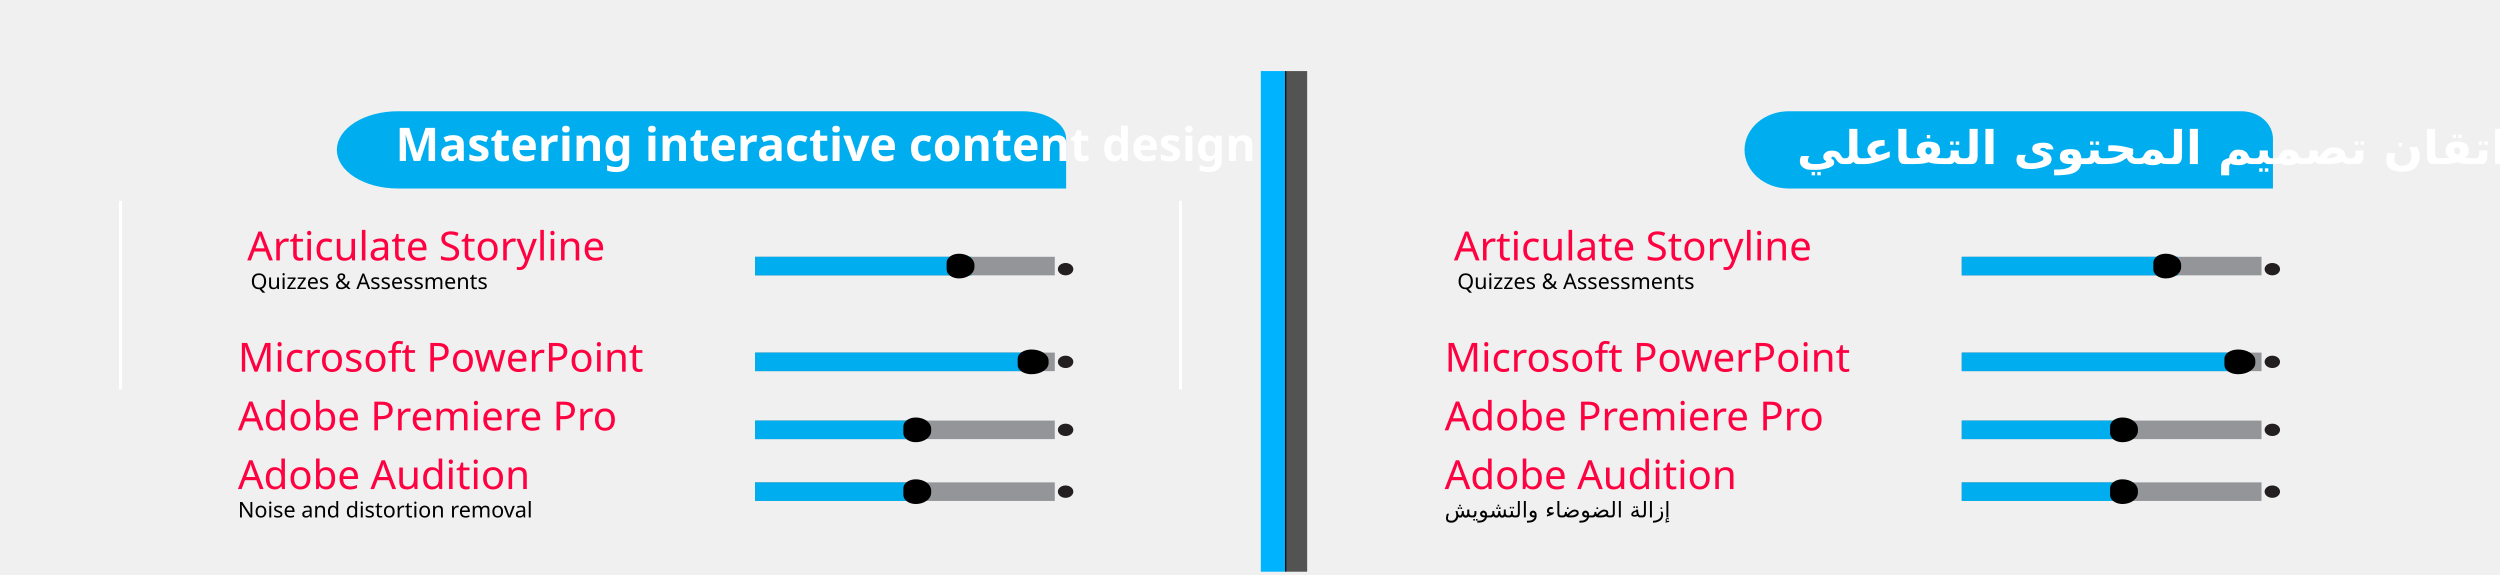
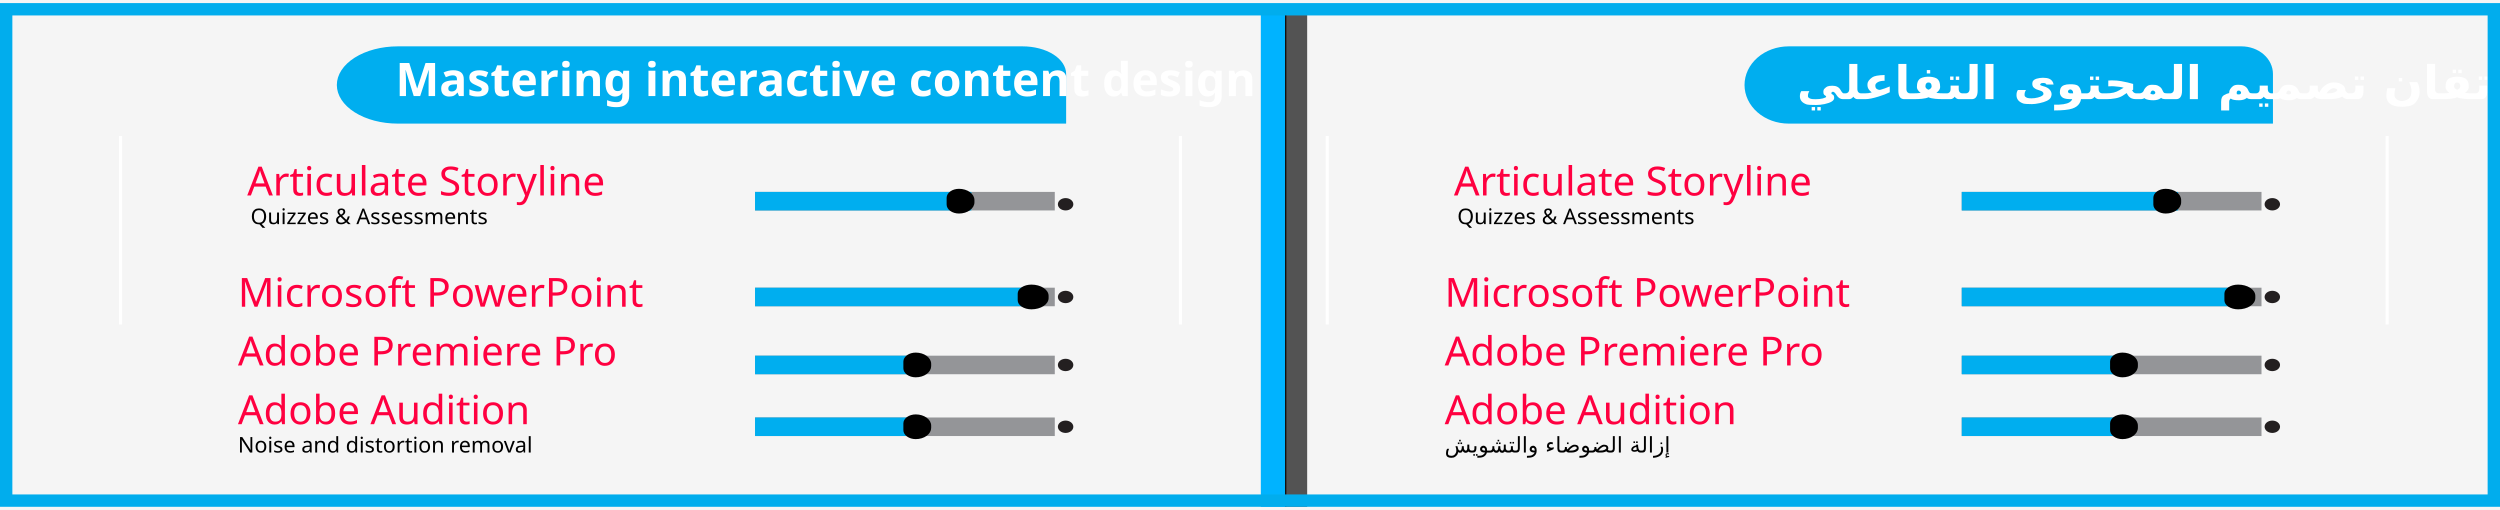
- <svg xmlns="http://www.w3.org/2000/svg" width="809" height="186" viewBox="0 0 809 186" fill="none">
-   <path d="M578.815 36H725.325C726.665 36 727.992 36.231 729.23 36.68C730.468 37.128 731.593 37.786 732.541 38.615C733.488 39.444 734.24 40.429 734.753 41.512C735.265 42.595 735.529 43.756 735.529 44.929V61H578.815C575.026 61 571.392 59.683 568.713 57.339C566.034 54.995 564.529 51.815 564.529 48.5C564.529 45.185 566.034 42.005 568.713 39.661C571.392 37.317 575.026 36 578.815 36Z" fill="#00AEEF" />
+ <svg xmlns="http://www.w3.org/2000/svg" width="809" height="165" viewBox="0 0 809 165" fill="none">
+   <rect width="809" height="165" fill="#F5F5F5" />
+   <path d="M578.815 15H725.325C726.665 15 727.992 15.231 729.23 15.68C730.468 16.128 731.593 16.786 732.541 17.615C733.488 18.444 734.24 19.429 734.753 20.512C735.265 21.595 735.529 22.756 735.529 23.929V40H578.815C575.026 40 571.392 38.683 568.713 36.339C566.034 33.995 564.529 30.815 564.529 27.5C564.529 24.185 566.034 21.005 568.713 18.661C571.392 16.317 575.026 15 578.815 15Z" fill="#00AEEF" />
  <text fill="white" xml:space="preserve" style="white-space: pre" font-family="Harmattan" font-size="15" font-weight="bold" letter-spacing="0em">
-     <tspan x="581.492" y="53.087">اتقان تصميم المحتوى التفاعلي</tspan>
+     <tspan x="581.492" y="32.087">اتقان تصميم المحتوى التفاعلي</tspan>
  </text>
-   <path d="M735.32 89.1C736.701 89.1 737.82 88.204 737.82 87.1C737.82 85.995 736.701 85.1 735.32 85.1C733.94 85.1 732.82 85.995 732.82 87.1C732.82 88.204 733.94 89.1 735.32 89.1Z" fill="#231F20" />
-   <path d="M735.32 119.1C736.701 119.1 737.82 118.204 737.82 117.1C737.82 115.995 736.701 115.1 735.32 115.1C733.94 115.1 732.82 115.995 732.82 117.1C732.82 118.204 733.94 119.1 735.32 119.1Z" fill="#231F20" />
-   <path d="M735.32 141.1C736.701 141.1 737.82 140.204 737.82 139.1C737.82 137.995 736.701 137.1 735.32 137.1C733.94 137.1 732.82 137.995 732.82 139.1C732.82 140.204 733.94 141.1 735.32 141.1Z" fill="#231F20" />
-   <path d="M735.32 161.1C736.701 161.1 737.82 160.204 737.82 159.1C737.82 157.995 736.701 157.1 735.32 157.1C733.94 157.1 732.82 157.995 732.82 159.1C732.82 160.204 733.94 161.1 735.32 161.1Z" fill="#231F20" />
-   <path d="M731.82 114.1H634.82V120.1H731.82V114.1Z" fill="#949598" />
-   <path d="M731.82 136.1H634.82V142.1H731.82V136.1Z" fill="#949598" />
-   <path d="M731.82 156.1H634.82V162.1H731.82V156.1Z" fill="#949598" />
-   <path d="M731.82 83.1H634.82V89.1H731.82V83.1Z" fill="#949598" />
-   <path d="M726.82 114.1H634.82V120.1H726.82V114.1Z" fill="#00AEEF" />
-   <path d="M687.82 136.1H634.82V142.1H687.82V136.1Z" fill="#00AEEF" />
-   <path d="M687.82 156.1H634.82V162.1H687.82V156.1Z" fill="#00AEEF" />
-   <path d="M704.82 83.1H634.82V89.1H704.82V83.1Z" fill="#00AEEF" />
-   <path d="M724.265 113.1C725.738 113.1 727.151 113.483 728.193 114.166C729.235 114.848 729.82 115.774 729.82 116.74V117.457C729.821 117.935 729.678 118.409 729.399 118.851C729.12 119.293 728.711 119.694 728.195 120.032C727.679 120.371 727.066 120.639 726.392 120.822C725.718 121.005 724.995 121.1 724.265 121.1C723.681 121.1 723.103 121.024 722.563 120.878C722.023 120.731 721.533 120.516 721.121 120.246C720.708 119.975 720.38 119.653 720.157 119.3C719.934 118.946 719.82 118.567 719.82 118.184V116.012C719.82 115.239 720.289 114.499 721.122 113.953C721.956 113.406 723.086 113.1 724.265 113.1Z" fill="black" />
-   <path d="M686.82 135.1C688.147 135.1 689.418 135.483 690.356 136.166C691.294 136.848 691.82 137.774 691.82 138.74V139.457C691.821 139.935 691.692 140.409 691.441 140.851C691.19 141.293 690.822 141.694 690.357 142.032C689.893 142.371 689.342 142.639 688.735 142.822C688.128 143.005 687.477 143.1 686.82 143.1C686.295 143.1 685.774 143.024 685.289 142.878C684.803 142.731 684.362 142.516 683.991 142.246C683.619 141.975 683.324 141.653 683.124 141.3C682.923 140.946 682.82 140.567 682.82 140.184V138.012C682.82 137.239 683.242 136.499 683.992 135.953C684.742 135.406 685.76 135.1 686.82 135.1Z" fill="black" />
-   <path d="M686.82 155.1C688.147 155.1 689.418 155.483 690.356 156.166C691.294 156.848 691.82 157.774 691.82 158.74V159.457C691.821 159.935 691.692 160.409 691.441 160.851C691.19 161.293 690.822 161.694 690.357 162.032C689.893 162.371 689.342 162.639 688.735 162.822C688.128 163.005 687.477 163.1 686.82 163.1C686.295 163.1 685.774 163.024 685.289 162.878C684.803 162.731 684.362 162.516 683.991 162.246C683.619 161.975 683.324 161.653 683.124 161.3C682.923 160.946 682.82 160.567 682.82 160.184V158.012C682.82 157.239 683.242 156.499 683.992 155.953C684.742 155.406 685.76 155.1 686.82 155.1Z" fill="black" />
-   <path d="M700.82 82.1C702.147 82.1 703.418 82.483 704.356 83.166C705.294 83.848 705.82 84.774 705.82 85.74V86.457C705.821 86.935 705.692 87.409 705.441 87.85C705.19 88.293 704.822 88.694 704.357 89.032C703.893 89.371 703.342 89.639 702.735 89.822C702.128 90.005 701.477 90.1 700.82 90.1C700.295 90.1 699.774 90.024 699.289 89.878C698.803 89.731 698.362 89.516 697.991 89.246C697.619 88.975 697.324 88.653 697.124 88.3C696.923 87.946 696.82 87.567 696.82 87.184V85.012C696.82 84.239 697.242 83.499 697.992 82.953C698.742 82.406 699.76 82.1 700.82 82.1Z" fill="black" />
+   <g filter="url(#filter0_d_0_1)">
+     <mask id="path-3-inside-1_0_1" fill="white">
+       <path d="M736.492 1H480.492H736.492Z" />
+     </mask>
+     <path d="M736.492 1H480.492H736.492Z" fill="#231F20" />
+     <path d="M736.492 1H480.492H736.492Z" stroke="black" stroke-width="0.6" mask="url(#path-3-inside-1_0_1)" />
+   </g>
+   <path d="M735.321 68.1C736.702 68.1 737.821 67.204 737.821 66.1C737.821 64.995 736.702 64.1 735.321 64.1C733.94 64.1 732.821 64.995 732.821 66.1C732.821 67.204 733.94 68.1 735.321 68.1Z" fill="#231F20" />
+   <path d="M735.321 98.1C736.702 98.1 737.821 97.204 737.821 96.1C737.821 94.995 736.702 94.1 735.321 94.1C733.94 94.1 732.821 94.995 732.821 96.1C732.821 97.204 733.94 98.1 735.321 98.1Z" fill="#231F20" />
+   <path d="M735.321 120.1C736.702 120.1 737.821 119.204 737.821 118.1C737.821 116.995 736.702 116.1 735.321 116.1C733.94 116.1 732.821 116.995 732.821 118.1C732.821 119.204 733.94 120.1 735.321 120.1Z" fill="#231F20" />
+   <path d="M735.321 140.1C736.702 140.1 737.821 139.204 737.821 138.1C737.821 136.995 736.702 136.1 735.321 136.1C733.94 136.1 732.821 136.995 732.821 138.1C732.821 139.204 733.94 140.1 735.321 140.1Z" fill="#231F20" />
+   <path d="M731.821 93.1H634.821V99.1H731.821V93.1Z" fill="#949598" />
+   <path d="M731.821 115.1H634.821V121.1H731.821V115.1Z" fill="#949598" />
+   <path d="M731.821 135.1H634.821V141.1H731.821V135.1Z" fill="#949598" />
+   <path d="M731.821 62.1H634.821V68.1H731.821V62.1Z" fill="#949598" />
+   <path d="M726.821 93.1H634.821V99.1H726.821V93.1Z" fill="#00AEEF" />
+   <path d="M687.821 115.1H634.821V121.1H687.821V115.1Z" fill="#00AEEF" />
+   <path d="M687.821 135.1H634.821V141.1H687.821V135.1Z" fill="#00AEEF" />
+   <path d="M704.821 62.1H634.821V68.1H704.821V62.1Z" fill="#00AEEF" />
+   <path d="M724.265 92.1C725.739 92.1 727.152 92.483 728.194 93.166C729.236 93.848 729.821 94.774 729.821 95.74V96.457C729.821 96.935 729.678 97.409 729.399 97.85C729.12 98.293 728.711 98.694 728.195 99.032C727.679 99.371 727.067 99.639 726.392 99.822C725.718 100.005 724.995 100.1 724.265 100.1C723.681 100.1 723.103 100.024 722.564 99.878C722.024 99.731 721.534 99.516 721.121 99.246C720.708 98.975 720.381 98.653 720.158 98.3C719.935 97.946 719.82 97.567 719.821 97.184V95.012C719.821 94.239 720.289 93.499 721.123 92.953C721.956 92.406 723.087 92.1 724.265 92.1Z" fill="black" />
+   <path d="M686.821 114.1C688.147 114.1 689.419 114.483 690.356 115.166C691.294 115.848 691.821 116.774 691.821 117.74V118.457C691.821 118.935 691.692 119.409 691.441 119.851C691.19 120.293 690.822 120.694 690.358 121.032C689.893 121.371 689.342 121.639 688.735 121.822C688.128 122.005 687.478 122.1 686.821 122.1C686.295 122.1 685.775 122.024 685.289 121.878C684.804 121.731 684.362 121.516 683.991 121.246C683.619 120.975 683.325 120.653 683.124 120.3C682.923 119.946 682.82 119.567 682.821 119.184V117.012C682.821 116.239 683.242 115.499 683.992 114.953C684.743 114.406 685.76 114.1 686.821 114.1Z" fill="black" />
+   <path d="M686.821 134.1C688.147 134.1 689.419 134.483 690.356 135.166C691.294 135.848 691.821 136.774 691.821 137.74V138.457C691.821 138.935 691.692 139.409 691.441 139.851C691.19 140.293 690.822 140.694 690.358 141.032C689.893 141.371 689.342 141.639 688.735 141.822C688.128 142.005 687.478 142.1 686.821 142.1C686.295 142.1 685.775 142.024 685.289 141.878C684.804 141.731 684.362 141.516 683.991 141.246C683.619 140.975 683.325 140.653 683.124 140.3C682.923 139.946 682.82 139.567 682.821 139.184V137.012C682.821 136.239 683.242 135.499 683.992 134.953C684.743 134.406 685.76 134.1 686.821 134.1Z" fill="black" />
+   <path d="M700.821 61.1C702.147 61.1 703.419 61.483 704.356 62.166C705.294 62.848 705.821 63.774 705.821 64.74V65.457C705.821 65.935 705.692 66.409 705.441 66.85C705.19 67.293 704.822 67.694 704.358 68.032C703.893 68.371 703.342 68.639 702.735 68.822C702.128 69.005 701.478 69.1 700.821 69.1C700.295 69.1 699.775 69.024 699.289 68.878C698.804 68.731 698.362 68.516 697.991 68.246C697.619 67.975 697.325 67.653 697.124 67.3C696.923 66.946 696.82 66.567 696.821 66.184V64.012C696.821 63.239 697.242 62.499 697.992 61.953C698.743 61.406 699.76 61.1 700.821 61.1Z" fill="black" />
  <text fill="#FF0040" xml:space="preserve" style="white-space: pre" font-family="Bahij TheSansArabic" font-size="13" font-weight="500" letter-spacing="0em">
-     <tspan x="467.492" y="120.261">Microsoft PowerPoint</tspan>
+     <tspan x="467.492" y="99.261">Microsoft PowerPoint</tspan>
  </text>
  <text fill="#FF0040" xml:space="preserve" style="white-space: pre" font-family="Bahij TheSansArabic" font-size="13" font-weight="500" letter-spacing="0em">
-     <tspan x="467.492" y="139.261">Adobe Premiere Pro</tspan>
+     <tspan x="467.492" y="118.261">Adobe Premiere Pro</tspan>
  </text>
  <text fill="#FF0040" xml:space="preserve" style="white-space: pre" font-family="Bahij TheSansArabic" font-size="13" font-weight="500" letter-spacing="0em">
-     <tspan x="467.492" y="158.261">Adobe Audition</tspan>
+     <tspan x="467.492" y="137.261">Adobe Audition</tspan>
  </text>
  <text fill="#FF0040" xml:space="preserve" style="white-space: pre" font-family="Bahij TheSansArabic" font-size="13" font-weight="500" letter-spacing="0em">
-     <tspan x="470.492" y="84.261">Articulate Storyline</tspan>
+     <tspan x="470.492" y="63.261">Articulate Storyline</tspan>
  </text>
  <text fill="black" xml:space="preserve" style="white-space: pre" font-family="Bahij TheSansArabic" font-size="7" font-weight="500" letter-spacing="0em">
-     <tspan x="471.572" y="93.525">Quizzes &amp; Assessments</tspan>
+     <tspan x="471.572" y="72.525">Quizzes &amp; Assessments</tspan>
  </text>
  <text fill="black" xml:space="preserve" style="white-space: pre" font-family="Harmattan" font-size="7" font-weight="500" letter-spacing="0em">
-     <tspan x="467.492" y="167.441">إزالة الضوضاء والتشويش</tspan>
+     <tspan x="467.492" y="146.441">إزالة الضوضاء والتشويش</tspan>
  </text>
-   <rect x="408" y="23" width="15" height="162" fill="url(#paint0_linear_123_2780)" />
-   <path d="M128.716 36H330.917C332.767 36 334.598 36.231 336.306 36.68C338.015 37.128 339.568 37.786 340.875 38.615C342.183 39.444 343.22 40.429 343.928 41.512C344.636 42.595 345 43.756 345 44.929V61H128.716C123.487 61 118.472 59.683 114.775 57.339C111.077 54.995 109 51.815 109 48.5C109 45.185 111.077 42.005 114.775 39.661C118.472 37.317 123.487 36 128.716 36Z" fill="#00AEEF" />
+   <path d="M772.492 44L772.492 105" stroke="white" />
+   <path d="M429.492 44L429.492 105" stroke="white" />
+   <rect x="408" y="2" width="15" height="162" fill="url(#paint0_linear_0_1)" />
+   <path d="M128.716 15H330.917C332.767 15 334.598 15.231 336.306 15.68C338.015 16.128 339.568 16.786 340.875 17.615C342.183 18.444 343.22 19.429 343.928 20.512C344.636 21.595 345 22.756 345 23.929V40H128.716C123.487 40 118.472 38.683 114.775 36.339C111.077 33.995 109 30.815 109 27.5C109 24.185 111.077 21.005 114.775 18.661C118.472 16.317 123.487 15 128.716 15Z" fill="#00AEEF" />
  <text fill="white" xml:space="preserve" style="white-space: pre" font-family="Harmattan" font-size="15" font-weight="bold" letter-spacing="0em">
-     <tspan x="128" y="52.087">Mastering interactive content design</tspan>
+     <tspan x="128" y="31.087">Mastering interactive content design</tspan>
  </text>
-   <path d="M344.828 89.1C346.209 89.1 347.328 88.204 347.328 87.1C347.328 85.995 346.209 85.1 344.828 85.1C343.447 85.1 342.328 85.995 342.328 87.1C342.328 88.204 343.447 89.1 344.828 89.1Z" fill="#231F20" />
-   <path d="M344.828 119.1C346.209 119.1 347.328 118.204 347.328 117.1C347.328 115.995 346.209 115.1 344.828 115.1C343.447 115.1 342.328 115.995 342.328 117.1C342.328 118.204 343.447 119.1 344.828 119.1Z" fill="#231F20" />
-   <path d="M344.828 141.1C346.209 141.1 347.328 140.204 347.328 139.1C347.328 137.995 346.209 137.1 344.828 137.1C343.447 137.1 342.328 137.995 342.328 139.1C342.328 140.204 343.447 141.1 344.828 141.1Z" fill="#231F20" />
-   <path d="M344.828 161.1C346.209 161.1 347.328 160.204 347.328 159.1C347.328 157.995 346.209 157.1 344.828 157.1C343.447 157.1 342.328 157.995 342.328 159.1C342.328 160.204 343.447 161.1 344.828 161.1Z" fill="#231F20" />
-   <path d="M341.328 114.1H244.328V120.1H341.328V114.1Z" fill="#949598" />
-   <path d="M341.328 136.1H244.328V142.1H341.328V136.1Z" fill="#949598" />
-   <path d="M341.328 156.1H244.328V162.1H341.328V156.1Z" fill="#949598" />
-   <path d="M341.328 83.1H244.328V89.1H341.328V83.1Z" fill="#949598" />
-   <path d="M336.328 114.1H244.328V120.1H336.328V114.1Z" fill="#00AEEF" />
-   <path d="M297.328 136.1H244.328V142.1H297.328V136.1Z" fill="#00AEEF" />
-   <path d="M297.328 156.1H244.328V162.1H297.328V156.1Z" fill="#00AEEF" />
-   <path d="M314.328 83.1H244.328V89.1H314.328V83.1Z" fill="#00AEEF" />
-   <path d="M333.773 113.1C335.246 113.1 336.659 113.483 337.701 114.166C338.743 114.848 339.328 115.774 339.328 116.74V117.457C339.329 117.935 339.185 118.409 338.907 118.851C338.628 119.293 338.218 119.694 337.703 120.032C337.187 120.371 336.574 120.639 335.9 120.822C335.225 121.005 334.503 121.1 333.773 121.1C333.189 121.1 332.61 121.024 332.071 120.878C331.531 120.731 331.041 120.516 330.628 120.246C330.216 119.975 329.888 119.653 329.665 119.3C329.442 118.946 329.328 118.567 329.328 118.184V116.012C329.328 115.239 329.796 114.499 330.63 113.953C331.463 113.406 332.594 113.1 333.773 113.1Z" fill="black" />
-   <path d="M296.328 135.1C297.654 135.1 298.926 135.483 299.864 136.166C300.801 136.848 301.328 137.774 301.328 138.74V139.457C301.329 139.935 301.2 140.409 300.949 140.851C300.698 141.293 300.329 141.694 299.865 142.032C299.401 142.371 298.849 142.639 298.243 142.822C297.636 143.005 296.985 143.1 296.328 143.1C295.803 143.1 295.282 143.024 294.797 142.878C294.311 142.731 293.87 142.516 293.498 142.246C293.127 141.975 292.832 141.653 292.631 141.3C292.431 140.946 292.328 140.567 292.328 140.184V138.012C292.328 137.239 292.75 136.499 293.5 135.953C294.25 135.406 295.267 135.1 296.328 135.1Z" fill="black" />
-   <path d="M296.328 155.1C297.654 155.1 298.926 155.483 299.864 156.166C300.801 156.848 301.328 157.774 301.328 158.74V159.457C301.329 159.935 301.2 160.409 300.949 160.851C300.698 161.293 300.329 161.694 299.865 162.032C299.401 162.371 298.849 162.639 298.243 162.822C297.636 163.005 296.985 163.1 296.328 163.1C295.803 163.1 295.282 163.024 294.797 162.878C294.311 162.731 293.87 162.516 293.498 162.246C293.127 161.975 292.832 161.653 292.631 161.3C292.431 160.946 292.328 160.567 292.328 160.184V158.012C292.328 157.239 292.75 156.499 293.5 155.953C294.25 155.406 295.267 155.1 296.328 155.1Z" fill="black" />
-   <path d="M310.328 82.1C311.654 82.1 312.926 82.483 313.864 83.166C314.801 83.848 315.328 84.774 315.328 85.74V86.457C315.329 86.935 315.2 87.409 314.949 87.85C314.698 88.293 314.329 88.694 313.865 89.032C313.401 89.371 312.849 89.639 312.243 89.822C311.636 90.005 310.985 90.1 310.328 90.1C309.803 90.1 309.282 90.024 308.797 89.878C308.311 89.731 307.87 89.516 307.498 89.246C307.127 88.975 306.832 88.653 306.631 88.3C306.431 87.946 306.328 87.567 306.328 87.184V85.012C306.328 84.239 306.75 83.499 307.5 82.953C308.25 82.406 309.267 82.1 310.328 82.1Z" fill="black" />
+   <g filter="url(#filter1_d_0_1)">
+     <mask id="path-31-inside-2_0_1" fill="white">
+       <path d="M346 1H90H346Z" />
+     </mask>
+     <path d="M346 1H90H346Z" fill="#231F20" />
+     <path d="M346 1H90H346Z" stroke="black" stroke-width="0.6" mask="url(#path-31-inside-2_0_1)" />
+   </g>
+   <path d="M344.829 68.1C346.209 68.1 347.329 67.204 347.329 66.1C347.329 64.995 346.209 64.1 344.829 64.1C343.448 64.1 342.329 64.995 342.329 66.1C342.329 67.204 343.448 68.1 344.829 68.1Z" fill="#231F20" />
+   <path d="M344.829 98.1C346.209 98.1 347.329 97.204 347.329 96.1C347.329 94.995 346.209 94.1 344.829 94.1C343.448 94.1 342.329 94.995 342.329 96.1C342.329 97.204 343.448 98.1 344.829 98.1Z" fill="#231F20" />
+   <path d="M344.829 120.1C346.209 120.1 347.329 119.204 347.329 118.1C347.329 116.995 346.209 116.1 344.829 116.1C343.448 116.1 342.329 116.995 342.329 118.1C342.329 119.204 343.448 120.1 344.829 120.1Z" fill="#231F20" />
+   <path d="M344.829 140.1C346.209 140.1 347.329 139.204 347.329 138.1C347.329 136.995 346.209 136.1 344.829 136.1C343.448 136.1 342.329 136.995 342.329 138.1C342.329 139.204 343.448 140.1 344.829 140.1Z" fill="#231F20" />
+   <path d="M341.329 93.1H244.329V99.1H341.329V93.1Z" fill="#949598" />
+   <path d="M341.329 115.1H244.329V121.1H341.329V115.1Z" fill="#949598" />
+   <path d="M341.329 135.1H244.329V141.1H341.329V135.1Z" fill="#949598" />
+   <path d="M341.329 62.1H244.329V68.1H341.329V62.1Z" fill="#949598" />
+   <path d="M336.329 93.1H244.329V99.1H336.329V93.1Z" fill="#00AEEF" />
+   <path d="M297.329 115.1H244.329V121.1H297.329V115.1Z" fill="#00AEEF" />
+   <path d="M297.329 135.1H244.329V141.1H297.329V135.1Z" fill="#00AEEF" />
+   <path d="M314.329 62.1H244.329V68.1H314.329V62.1Z" fill="#00AEEF" />
+   <path d="M333.773 92.1C335.247 92.1 336.66 92.483 337.701 93.166C338.743 93.848 339.329 94.774 339.329 95.74V96.457C339.329 96.935 339.186 97.409 338.907 97.85C338.628 98.293 338.219 98.694 337.703 99.032C337.187 99.371 336.575 99.639 335.9 99.822C335.226 100.005 334.503 100.1 333.773 100.1C333.189 100.1 332.611 100.024 332.071 99.878C331.532 99.731 331.042 99.516 330.629 99.246C330.216 98.975 329.889 98.653 329.666 98.3C329.443 97.946 329.328 97.567 329.329 97.184V95.012C329.329 94.239 329.797 93.499 330.63 92.953C331.464 92.406 332.594 92.1 333.773 92.1Z" fill="black" />
+   <path d="M296.329 114.1C297.655 114.1 298.927 114.483 299.864 115.166C300.802 115.848 301.329 116.774 301.329 117.74V118.457C301.329 118.935 301.2 119.409 300.949 119.851C300.698 120.293 300.33 120.694 299.866 121.032C299.401 121.371 298.85 121.639 298.243 121.822C297.636 122.005 296.986 122.1 296.329 122.1C295.803 122.1 295.283 122.024 294.797 121.878C294.311 121.731 293.87 121.516 293.499 121.246C293.127 120.975 292.833 120.653 292.632 120.3C292.431 119.946 292.328 119.567 292.329 119.184V117.012C292.329 116.239 292.75 115.499 293.5 114.953C294.25 114.406 295.268 114.1 296.329 114.1Z" fill="black" />
+   <path d="M296.329 134.1C297.655 134.1 298.927 134.483 299.864 135.166C300.802 135.848 301.329 136.774 301.329 137.74V138.457C301.329 138.935 301.2 139.409 300.949 139.851C300.698 140.293 300.33 140.694 299.866 141.032C299.401 141.371 298.85 141.639 298.243 141.822C297.636 142.005 296.986 142.1 296.329 142.1C295.803 142.1 295.283 142.024 294.797 141.878C294.311 141.731 293.87 141.516 293.499 141.246C293.127 140.975 292.833 140.653 292.632 140.3C292.431 139.946 292.328 139.567 292.329 139.184V137.012C292.329 136.239 292.75 135.499 293.5 134.953C294.25 134.406 295.268 134.1 296.329 134.1Z" fill="black" />
+   <path d="M310.329 61.1C311.655 61.1 312.927 61.483 313.864 62.166C314.802 62.848 315.329 63.774 315.329 64.74V65.457C315.329 65.935 315.2 66.409 314.949 66.85C314.698 67.293 314.33 67.694 313.866 68.032C313.401 68.371 312.85 68.639 312.243 68.822C311.636 69.005 310.986 69.1 310.329 69.1C309.803 69.1 309.283 69.024 308.797 68.878C308.311 68.731 307.87 68.516 307.499 68.246C307.127 67.975 306.833 67.653 306.632 67.3C306.431 66.946 306.328 66.567 306.329 66.184V64.012C306.329 63.239 306.75 62.499 307.5 61.953C308.25 61.406 309.268 61.1 310.329 61.1Z" fill="black" />
  <text fill="#FF0040" xml:space="preserve" style="white-space: pre" font-family="Bahij TheSansArabic" font-size="13" font-weight="500" letter-spacing="0em">
-     <tspan x="77" y="120.261">Microsoft PowerPoint</tspan>
+     <tspan x="77" y="99.261">Microsoft PowerPoint</tspan>
  </text>
  <text fill="#FF0040" xml:space="preserve" style="white-space: pre" font-family="Bahij TheSansArabic" font-size="13" font-weight="500" letter-spacing="0em">
-     <tspan x="77" y="139.261">Adobe Premiere Pro</tspan>
+     <tspan x="77" y="118.261">Adobe Premiere Pro</tspan>
  </text>
  <text fill="#FF0040" xml:space="preserve" style="white-space: pre" font-family="Bahij TheSansArabic" font-size="13" font-weight="500" letter-spacing="0em">
-     <tspan x="77" y="158.261">Adobe Audition</tspan>
+     <tspan x="77" y="137.261">Adobe Audition</tspan>
  </text>
  <text fill="#FF0040" xml:space="preserve" style="white-space: pre" font-family="Bahij TheSansArabic" font-size="13" font-weight="500" letter-spacing="0em">
-     <tspan x="80" y="84.261">Articulate Storyline</tspan>
+     <tspan x="80" y="63.261">Articulate Storyline</tspan>
  </text>
  <text fill="black" xml:space="preserve" style="white-space: pre" font-family="Bahij TheSansArabic" font-size="7" font-weight="500" letter-spacing="0em">
-     <tspan x="81.08" y="93.525">Quizzes &amp; Assessments</tspan>
+     <tspan x="81.08" y="72.525">Quizzes &amp; Assessments</tspan>
  </text>
  <text fill="black" xml:space="preserve" style="white-space: pre" font-family="Harmattan" font-size="7" font-weight="500" letter-spacing="0em">
-     <tspan x="77" y="167.441">Noise and distortion removal</tspan>
+     <tspan x="77" y="146.441">Noise and distortion removal</tspan>
  </text>
-   <path d="M382 65L382 126" stroke="white" />
-   <path d="M39 65L39 126" stroke="white" />
+   <path d="M382 44L382 105" stroke="white" />
+   <path d="M39 44L39 105" stroke="white" />
+   <rect x="2" y="-2" width="805" height="159" transform="matrix(1 0 0 -1 0 160)" stroke="#01ADED" stroke-width="4" />
  <defs>
-     <linearGradient id="paint0_linear_123_2780" x1="423" y1="104" x2="408" y2="104" gradientUnits="userSpaceOnUse">
+     <filter id="filter0_d_0_1" x="476.492" y="0.7" width="264" height="8.6" filterUnits="userSpaceOnUse" color-interpolation-filters="sRGB">
+       <feFlood flood-opacity="0" result="BackgroundImageFix" />
+       <feColorMatrix in="SourceAlpha" type="matrix" values="0 0 0 0 0 0 0 0 0 0 0 0 0 0 0 0 0 0 127 0" result="hardAlpha" />
+       <feOffset dy="4" />
+       <feGaussianBlur stdDeviation="2" />
+       <feComposite in2="hardAlpha" operator="out" />
+       <feColorMatrix type="matrix" values="0 0 0 0 0 0 0 0 0 0 0 0 0 0 0 0 0 0 0.25 0" />
+       <feBlend mode="normal" in2="BackgroundImageFix" result="effect1_dropShadow_0_1" />
+       <feBlend mode="normal" in="SourceGraphic" in2="effect1_dropShadow_0_1" result="shape" />
+     </filter>
+     <filter id="filter1_d_0_1" x="86" y="0.7" width="264" height="8.6" filterUnits="userSpaceOnUse" color-interpolation-filters="sRGB">
+       <feFlood flood-opacity="0" result="BackgroundImageFix" />
+       <feColorMatrix in="SourceAlpha" type="matrix" values="0 0 0 0 0 0 0 0 0 0 0 0 0 0 0 0 0 0 127 0" result="hardAlpha" />
+       <feOffset dy="4" />
+       <feGaussianBlur stdDeviation="2" />
+       <feComposite in2="hardAlpha" operator="out" />
+       <feColorMatrix type="matrix" values="0 0 0 0 0 0 0 0 0 0 0 0 0 0 0 0 0 0 0.25 0" />
+       <feBlend mode="normal" in2="BackgroundImageFix" result="effect1_dropShadow_0_1" />
+       <feBlend mode="normal" in="SourceGraphic" in2="effect1_dropShadow_0_1" result="shape" />
+     </filter>
+     <linearGradient id="paint0_linear_0_1" x1="423" y1="83" x2="408" y2="83" gradientUnits="userSpaceOnUse">
      <stop offset="0.433" stop-color="#535353" />
      <stop offset="0.476" />
      <stop offset="0.476" stop-color="#00B3FF" />
    </linearGradient>
  </defs>
</svg>
